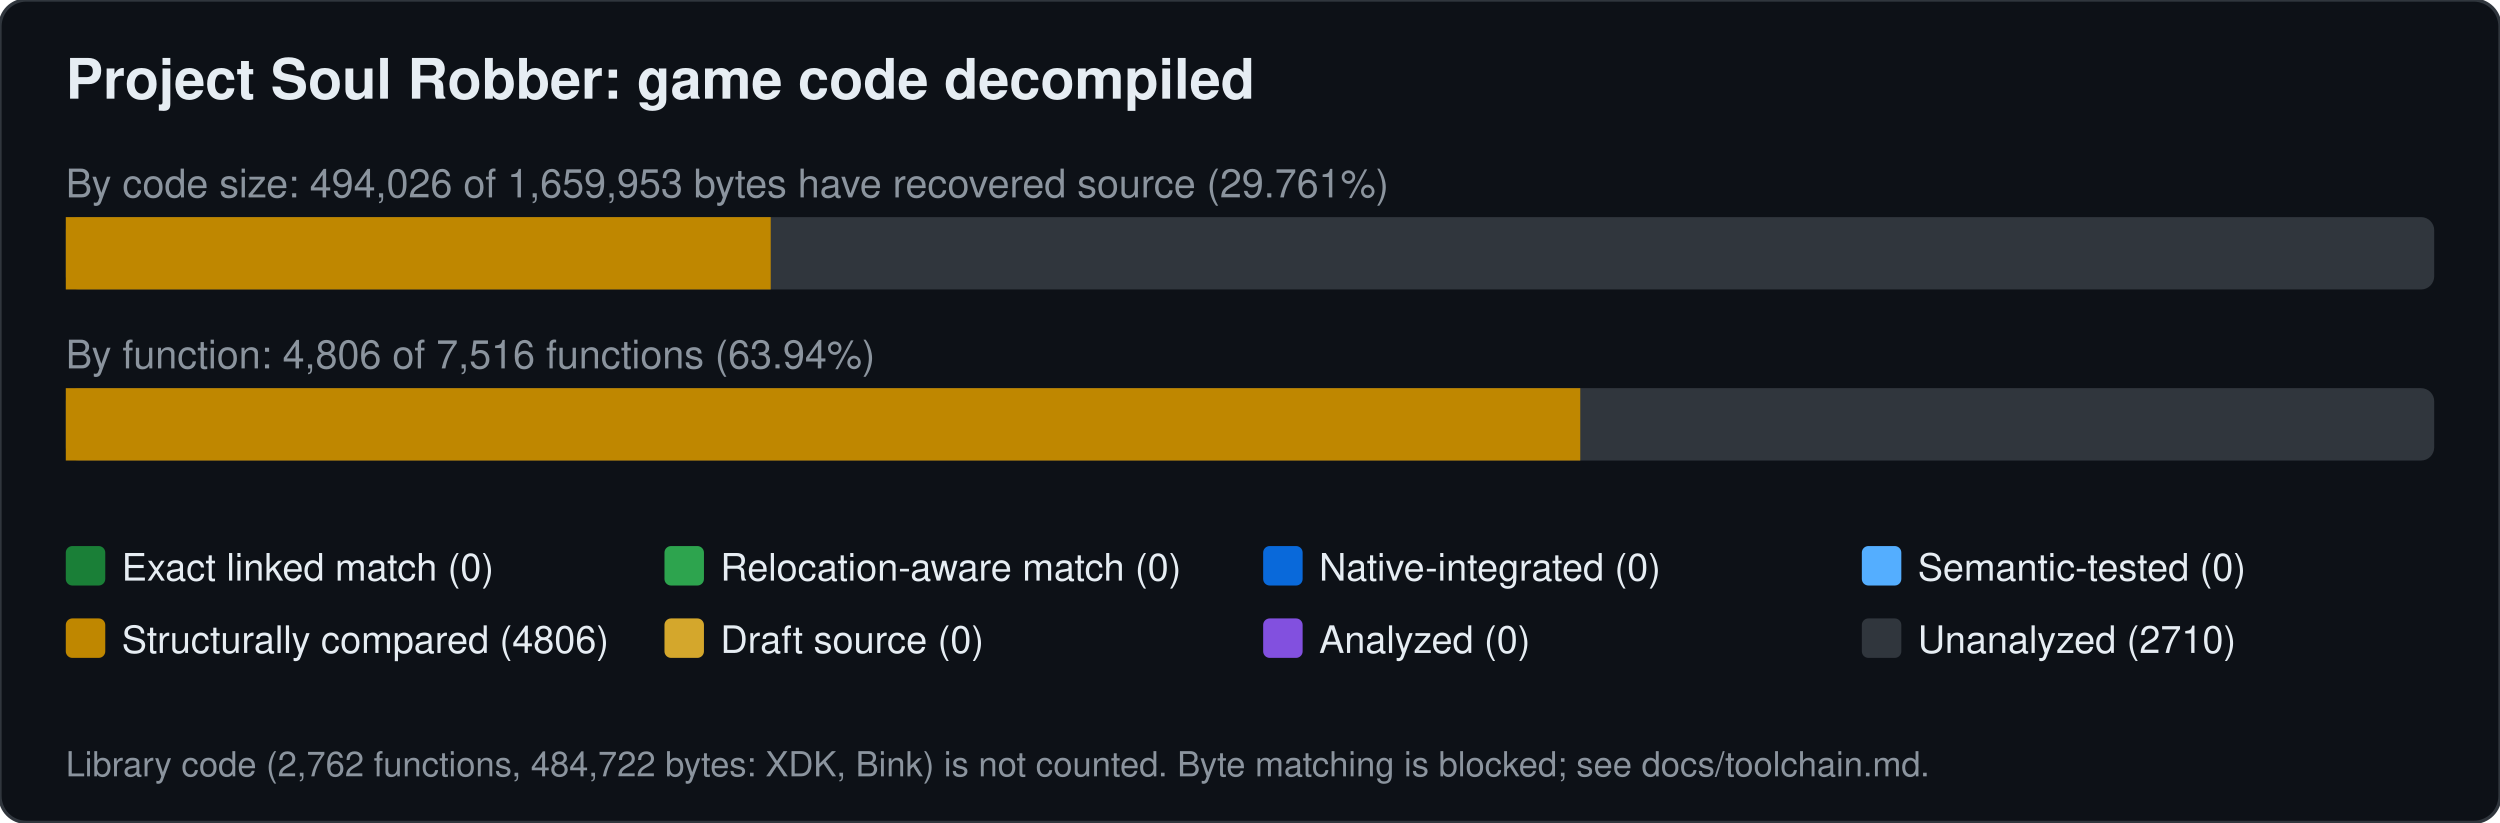
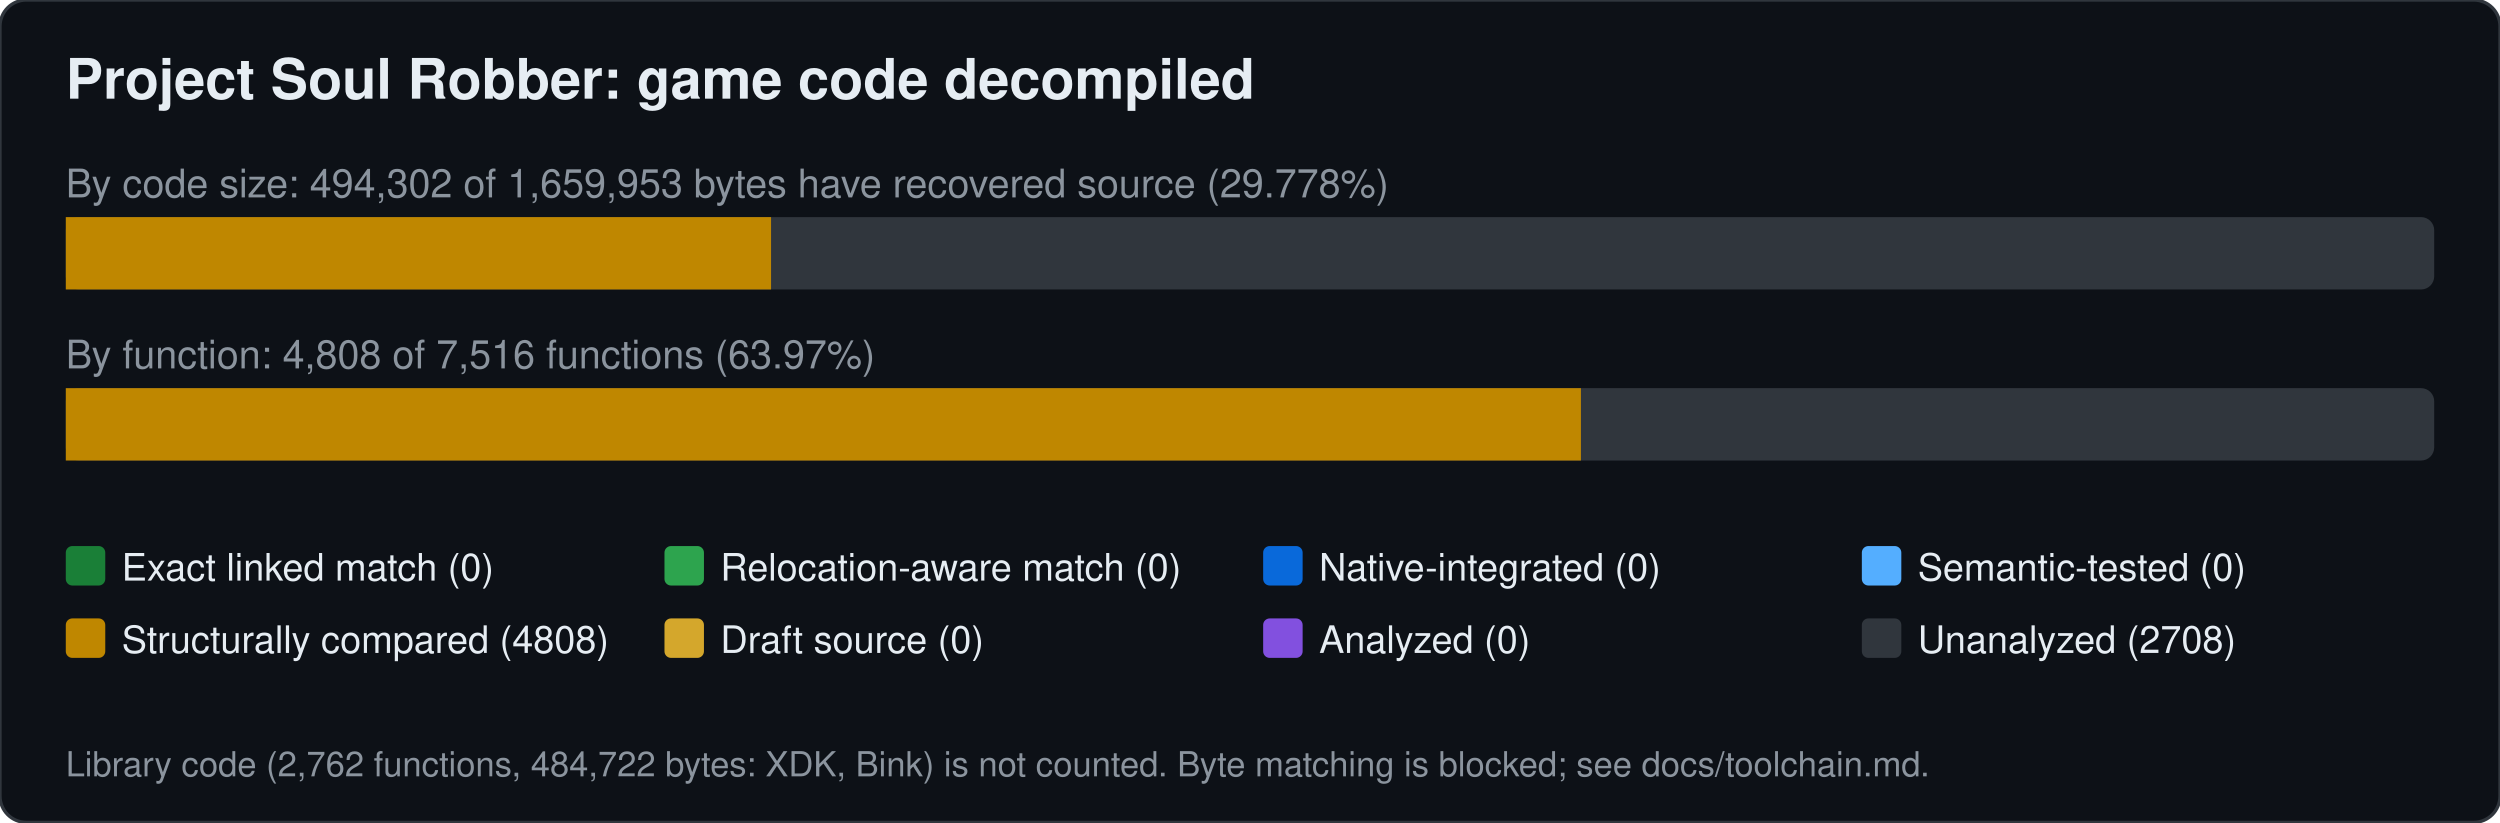
<svg xmlns="http://www.w3.org/2000/svg" width="760" height="250" viewBox="0 0 760 250" font-family="Segoe UI,Helvetica,Arial,sans-serif">
  <rect width="760" height="250" rx="8" fill="#0d1117" stroke="#30363d" />
  <text x="20" y="30" font-size="17" font-weight="600" fill="#e6edf3">Project Soul Robber: game code decompiled</text>
-   <text x="20" y="60" font-size="12" fill="#8b949e">By code size: 494,026 of 1,659,953 bytes have recovered source (29.761%)</text>
+   <text x="20" y="60" font-size="12" fill="#8b949e">By code size: 494,302 of 1,659,953 bytes have recovered source (29.778%)</text>
  <rect x="20" y="66" width="720" height="22" rx="4" fill="#30363d" />
-   <rect x="20.0" y="66" width="214.3" height="22" fill="#bf8700" />
-   <text x="20" y="112" font-size="12" fill="#8b949e">By function: 4,806 of 7,516 functions (63.94%)</text>
+   <rect x="20.0" y="66" width="214.4" height="22" fill="#bf8700" />
+   <text x="20" y="112" font-size="12" fill="#8b949e">By function: 4,808 of 7,516 functions (63.97%)</text>
  <rect x="20" y="118" width="720" height="22" rx="4" fill="#30363d" />
-   <rect x="20.0" y="118" width="460.4" height="22" fill="#bf8700" />
+   <rect x="20.0" y="118" width="460.6" height="22" fill="#bf8700" />
  <rect x="20" y="166" width="12" height="12" rx="2" fill="#1a7f37" />
  <text x="37" y="176.5" font-size="11.5" fill="#e6edf3">Exact linked match (0)</text>
  <rect x="202" y="166" width="12" height="12" rx="2" fill="#2da44e" />
  <text x="219" y="176.5" font-size="11.5" fill="#e6edf3">Relocation-aware match (0)</text>
  <rect x="384" y="166" width="12" height="12" rx="2" fill="#0969da" />
  <text x="401" y="176.5" font-size="11.5" fill="#e6edf3">Native-integrated (0)</text>
  <rect x="566" y="166" width="12" height="12" rx="2" fill="#54aeff" />
  <text x="583" y="176.5" font-size="11.5" fill="#e6edf3">Semantic-tested (0)</text>
  <rect x="20" y="188" width="12" height="12" rx="2" fill="#bf8700" />
-   <text x="37" y="198.5" font-size="11.5" fill="#e6edf3">Structurally compared (4806)</text>
+   <text x="37" y="198.5" font-size="11.5" fill="#e6edf3">Structurally compared (4808)</text>
  <rect x="202" y="188" width="12" height="12" rx="2" fill="#d4a72c" />
  <text x="219" y="198.5" font-size="11.5" fill="#e6edf3">Draft source (0)</text>
  <rect x="384" y="188" width="12" height="12" rx="2" fill="#8250df" />
  <text x="401" y="198.5" font-size="11.5" fill="#e6edf3">Analyzed (0)</text>
  <rect x="566" y="188" width="12" height="12" rx="2" fill="#30363d" />
-   <text x="583" y="198.5" font-size="11.5" fill="#e6edf3">Unanalyzed (2710)</text>
+   <text x="583" y="198.5" font-size="11.5" fill="#e6edf3">Unanalyzed (2708)</text>
  <text x="20" y="236" font-size="10.5" fill="#8b949e">Library code (2,762 functions, 484,722 bytes: XDK, Bink) is not counted. Byte matching is blocked; see docs/toolchain.md.</text>
</svg>
